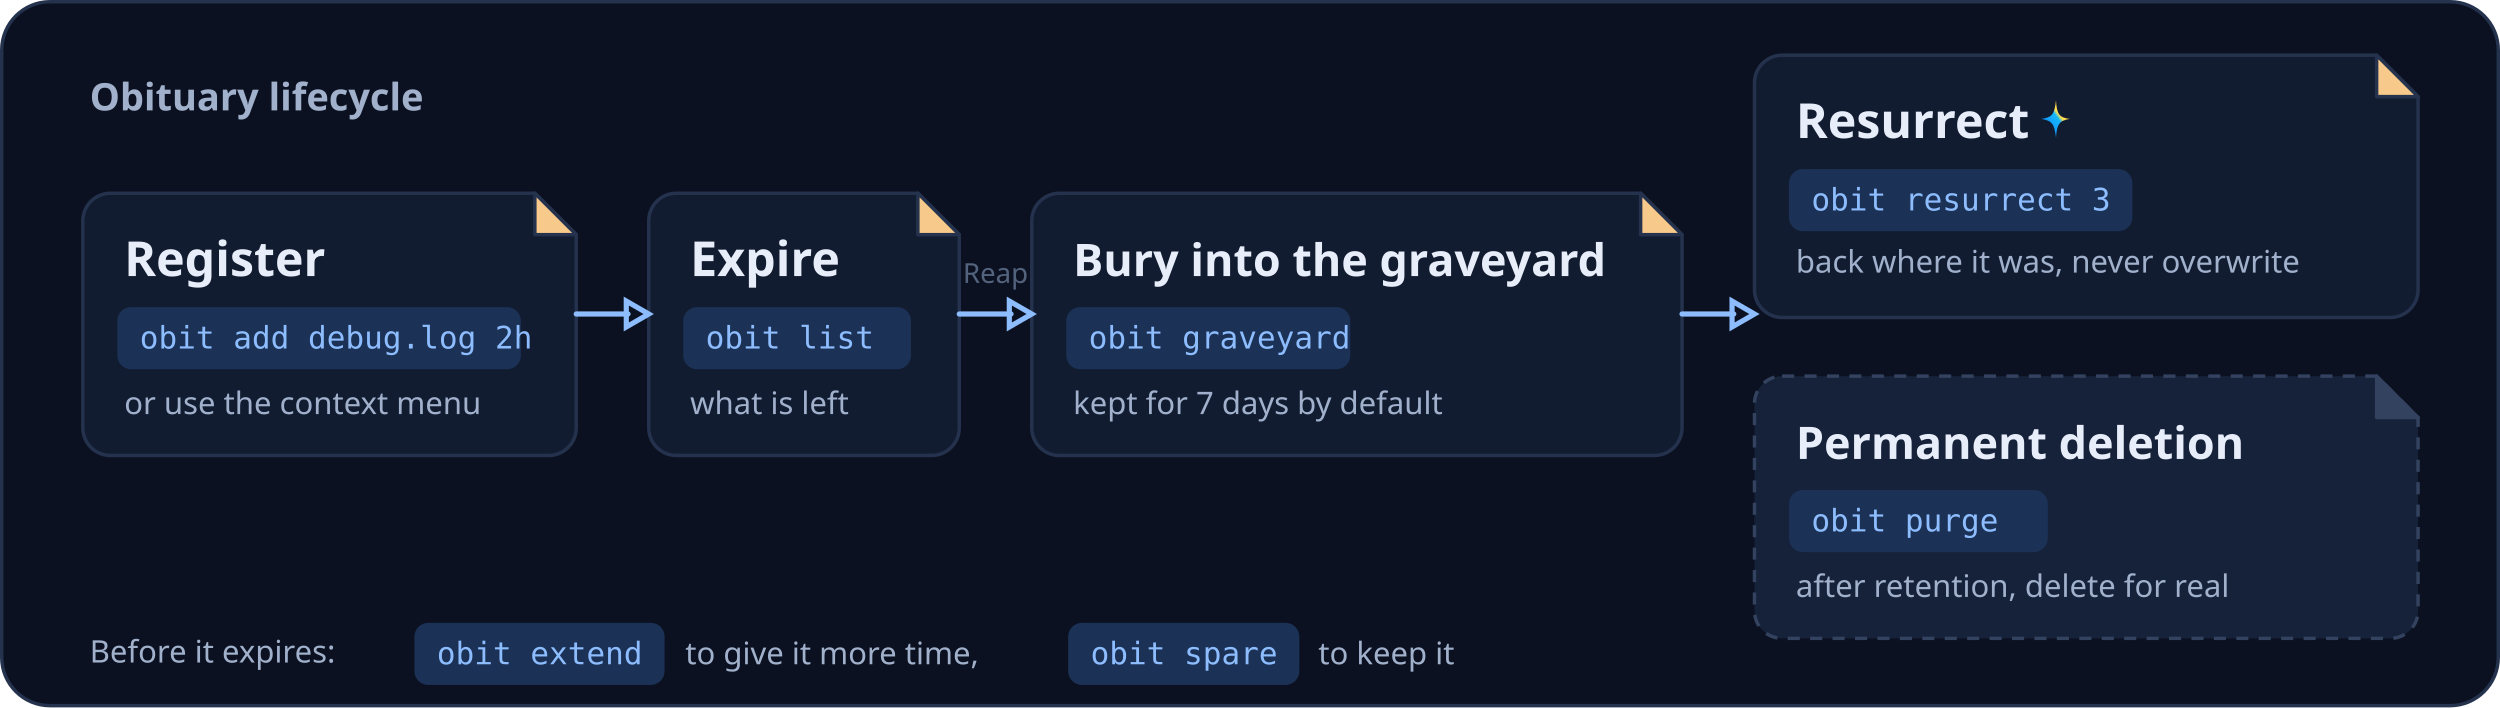
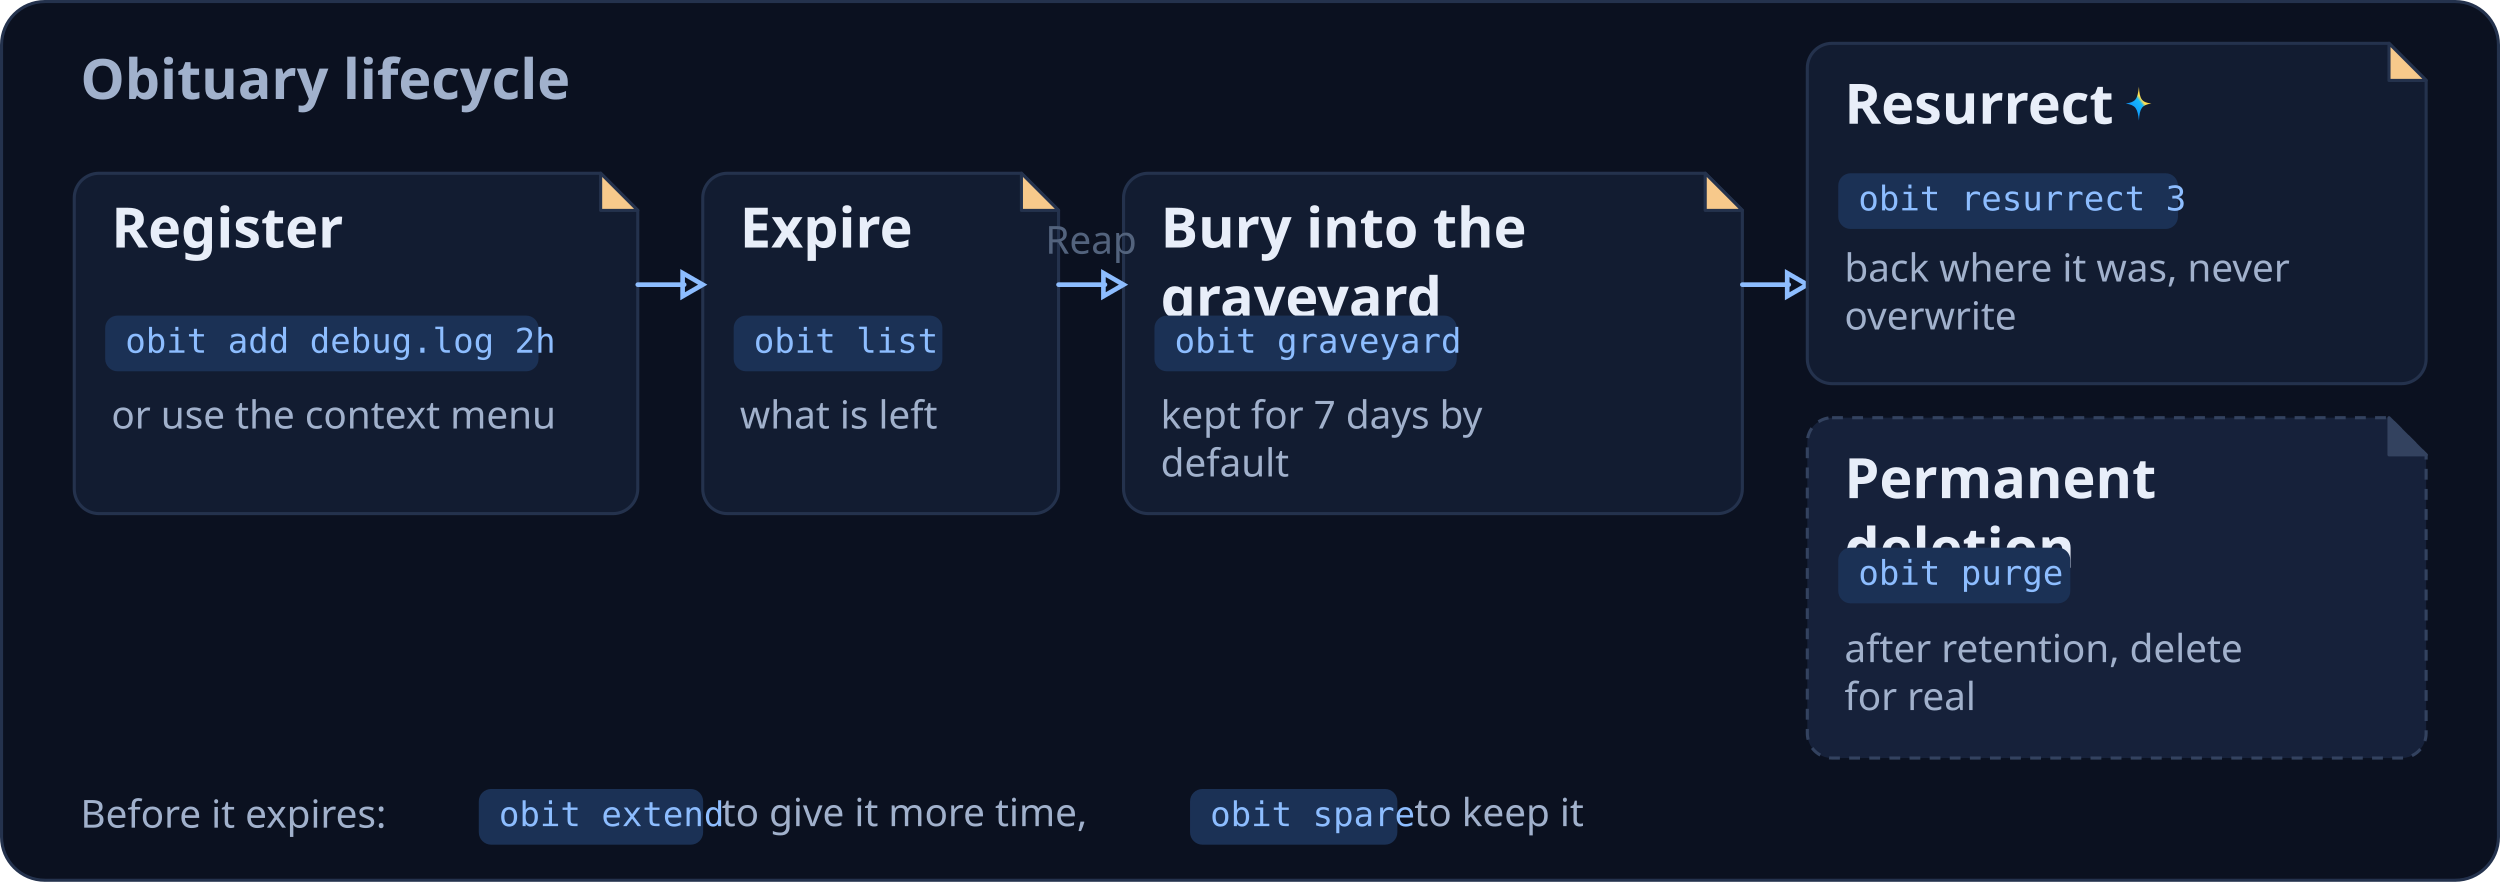
- <svg xmlns="http://www.w3.org/2000/svg" width="1449" height="410" viewBox="0 0 1449 410" role="img" aria-labelledby="title desc">
+ <svg xmlns="http://www.w3.org/2000/svg" width="1616" height="570" viewBox="0 0 1616 570" role="img" aria-labelledby="title desc">
  <defs>
    <linearGradient id="spark" x1="0" y1="1" x2="1" y2="0">
      <stop stop-color="#0876FF" />
      <stop offset=".55" stop-color="#16B8FA" />
      <stop offset=".62" stop-color="#FFE052" />
      <stop offset="1" stop-color="#FFB329" />
    </linearGradient>
  </defs>
-   <rect x="1" y="1" width="1447" height="408" rx="28" fill="#0B1120" stroke="#24324D" stroke-width="2" />
+   <rect x="1" y="1" width="1614" height="568" rx="28" fill="#0B1120" stroke="#24324D" stroke-width="2" />
  <g font-family="-apple-system, BlinkMacSystemFont, 'Segoe UI', 'Noto Sans', 'Noto Sans CJK SC', 'Noto Sans CJK TC', 'Noto Sans JP', 'Noto Sans KR', 'Noto Sans Cyrillic', 'Microsoft YaHei', 'PingFang SC', 'Hiragino Sans', 'Malgun Gothic', sans-serif">
-     <text x="52" y="64" font-family="-apple-system, BlinkMacSystemFont, 'Segoe UI', 'Noto Sans', 'Noto Sans CJK SC', 'Noto Sans CJK TC', 'Noto Sans JP', 'Noto Sans KR', 'Noto Sans Cyrillic', 'Microsoft YaHei', 'PingFang SC', 'Hiragino Sans', 'Malgun Gothic', sans-serif" font-size="22" fill="#A1B1CC" font-weight="600" id="section">Obituary lifecycle</text>
-     <path d="M64 112H310L334 136V248A16 16 0 0 1 318 264H64A16 16 0 0 1 48 248V128A16 16 0 0 1 64 112Z" fill="#121C31" stroke="#24324D" stroke-width="2" />
-     <path d="M310 112V136H334Z" fill="#F7C98B" stroke="#24324D" stroke-width="2" stroke-linejoin="round" />
-     <text x="72" y="160" font-family="-apple-system, BlinkMacSystemFont, 'Segoe UI', 'Noto Sans', 'Noto Sans CJK SC', 'Noto Sans CJK TC', 'Noto Sans JP', 'Noto Sans KR', 'Noto Sans Cyrillic', 'Microsoft YaHei', 'PingFang SC', 'Hiragino Sans', 'Malgun Gothic', sans-serif" font-size="28" fill="#E8EEF9" font-weight="700" id="register">Register</text>
-     <rect x="68" y="178" width="233.9" height="36" rx="8" fill="#1B3155" />
-     <text x="81" y="202" font-family="ui-monospace, 'Cascadia Code', 'SF Mono', Consolas, monospace" font-size="18" fill="#8DBDFF">obit add debug.log 2h</text>
-     <text x="72" y="240" font-family="-apple-system, BlinkMacSystemFont, 'Segoe UI', 'Noto Sans', 'Noto Sans CJK SC', 'Noto Sans CJK TC', 'Noto Sans JP', 'Noto Sans KR', 'Noto Sans Cyrillic', 'Microsoft YaHei', 'PingFang SC', 'Hiragino Sans', 'Malgun Gothic', sans-serif" font-size="18" fill="#A1B1CC" id="register_note">or use the context menu</text>
-     <path d="M392 112H532L556 136V248A16 16 0 0 1 540 264H392A16 16 0 0 1 376 248V128A16 16 0 0 1 392 112Z" fill="#121C31" stroke="#24324D" stroke-width="2" />
-     <path d="M532 112V136H556Z" fill="#F7C98B" stroke="#24324D" stroke-width="2" stroke-linejoin="round" />
-     <text x="400" y="160" font-family="-apple-system, BlinkMacSystemFont, 'Segoe UI', 'Noto Sans', 'Noto Sans CJK SC', 'Noto Sans CJK TC', 'Noto Sans JP', 'Noto Sans KR', 'Noto Sans Cyrillic', 'Microsoft YaHei', 'PingFang SC', 'Hiragino Sans', 'Malgun Gothic', sans-serif" font-size="28" fill="#E8EEF9" font-weight="700" id="expire">Expire</text>
-     <rect x="396" y="178" width="132" height="36" rx="8" fill="#1B3155" />
-     <text x="409" y="202" font-family="ui-monospace, 'Cascadia Code', 'SF Mono', Consolas, monospace" font-size="18" fill="#8DBDFF">obit list</text>
-     <text x="400" y="240" font-family="-apple-system, BlinkMacSystemFont, 'Segoe UI', 'Noto Sans', 'Noto Sans CJK SC', 'Noto Sans CJK TC', 'Noto Sans JP', 'Noto Sans KR', 'Noto Sans Cyrillic', 'Microsoft YaHei', 'PingFang SC', 'Hiragino Sans', 'Malgun Gothic', sans-serif" font-size="18" fill="#A1B1CC" id="expire_note">what is left</text>
-     <path d="M614 112H950.9L974.9 136V248A16 16 0 0 1 958.9 264H614A16 16 0 0 1 598 248V128A16 16 0 0 1 614 112Z" fill="#121C31" stroke="#24324D" stroke-width="2" />
-     <path d="M950.9 112V136H974.9Z" fill="#F7C98B" stroke="#24324D" stroke-width="2" stroke-linejoin="round" />
-     <text x="622" y="160" font-family="-apple-system, BlinkMacSystemFont, 'Segoe UI', 'Noto Sans', 'Noto Sans CJK SC', 'Noto Sans CJK TC', 'Noto Sans JP', 'Noto Sans KR', 'Noto Sans Cyrillic', 'Microsoft YaHei', 'PingFang SC', 'Hiragino Sans', 'Malgun Gothic', sans-serif" font-size="26" fill="#E8EEF9" font-weight="700" id="bury">Bury into the graveyard</text>
-     <rect x="618" y="178" width="164.6" height="36" rx="8" fill="#1B3155" />
-     <text x="631" y="202" font-family="ui-monospace, 'Cascadia Code', 'SF Mono', Consolas, monospace" font-size="18" fill="#8DBDFF">obit graveyard</text>
-     <text x="622" y="240" font-family="-apple-system, BlinkMacSystemFont, 'Segoe UI', 'Noto Sans', 'Noto Sans CJK SC', 'Noto Sans CJK TC', 'Noto Sans JP', 'Noto Sans KR', 'Noto Sans Cyrillic', 'Microsoft YaHei', 'PingFang SC', 'Hiragino Sans', 'Malgun Gothic', sans-serif" font-size="18" fill="#A1B1CC" id="bury_note">kept for 7 days by default</text>
-     <path d="M334 182H364M376 182l-13 -7.5v15Z" stroke="#8DBDFF" stroke-width="3" stroke-linecap="round" fill="none" />
-     <path d="M556 182H586M598 182l-13 -7.5v15Z" stroke="#8DBDFF" stroke-width="3" stroke-linecap="round" fill="none" />
-     <text x="577.0" y="164" font-family="-apple-system, BlinkMacSystemFont, 'Segoe UI', 'Noto Sans', 'Noto Sans CJK SC', 'Noto Sans CJK TC', 'Noto Sans JP', 'Noto Sans KR', 'Noto Sans Cyrillic', 'Microsoft YaHei', 'PingFang SC', 'Hiragino Sans', 'Malgun Gothic', sans-serif" font-size="16" fill="#53637D" text-anchor="middle">Reap</text>
-     <path d="M974.9 182H1004.9M1016.9 182l-13 -7.5v15Z" stroke="#8DBDFF" stroke-width="3" stroke-linecap="round" fill="none" />
-     <path d="M1032.9 32H1377.5L1401.5 56V168A16 16 0 0 1 1385.5 184H1032.9A16 16 0 0 1 1016.9 168V48A16 16 0 0 1 1032.9 32Z" fill="#121C31" stroke="#24324D" stroke-width="2" />
-     <path d="M1377.5 32V56H1401.5Z" fill="#F7C98B" stroke="#24324D" stroke-width="2" stroke-linejoin="round" />
-     <text x="1040.9" y="80" font-family="-apple-system, BlinkMacSystemFont, 'Segoe UI', 'Noto Sans', 'Noto Sans CJK SC', 'Noto Sans CJK TC', 'Noto Sans JP', 'Noto Sans KR', 'Noto Sans Cyrillic', 'Microsoft YaHei', 'PingFang SC', 'Hiragino Sans', 'Malgun Gothic', sans-serif" font-size="28" fill="#E8EEF9" font-weight="700" id="resurrect">Resurrect</text>
-     <path id="resurrect-star" d="M17.6 9.4c.3 5.3 1.2 6.5 5.2 7-4 .6-4.9 2-5.2 7.1-.6-5.1-1.3-6.4-5.5-7.1 4.2-.6 4.9-1.8 5.5-7Z" fill="url(#spark)" transform="translate(1191.5 69) scale(1.55) translate(-17.5 -16.45)" />
-     <rect x="1036.9" y="98" width="199" height="36" rx="8" fill="#1B3155" />
-     <text x="1049.9" y="122" font-family="ui-monospace, 'Cascadia Code', 'SF Mono', Consolas, monospace" font-size="18" fill="#8DBDFF">obit resurrect 3</text>
-     <text x="1040.9" y="158" font-family="-apple-system, BlinkMacSystemFont, 'Segoe UI', 'Noto Sans', 'Noto Sans CJK SC', 'Noto Sans CJK TC', 'Noto Sans JP', 'Noto Sans KR', 'Noto Sans Cyrillic', 'Microsoft YaHei', 'PingFang SC', 'Hiragino Sans', 'Malgun Gothic', sans-serif" font-size="18" fill="#A1B1CC" id="resurrect-note">back where it was, never overwrite</text>
-     <path d="M1032.9 218H1377.5L1401.5 242V354A16 16 0 0 1 1385.5 370H1032.9A16 16 0 0 1 1016.9 354V234A16 16 0 0 1 1032.9 218Z" fill="#16213A" stroke="#33425F" stroke-width="2" stroke-dasharray="7 6" />
-     <path d="M1377.5 218V242H1401.5Z" fill="#33425F" stroke="#33425F" stroke-width="2" stroke-linejoin="round" />
-     <text x="1040.9" y="266" font-family="-apple-system, BlinkMacSystemFont, 'Segoe UI', 'Noto Sans', 'Noto Sans CJK SC', 'Noto Sans CJK TC', 'Noto Sans JP', 'Noto Sans KR', 'Noto Sans Cyrillic', 'Microsoft YaHei', 'PingFang SC', 'Hiragino Sans', 'Malgun Gothic', sans-serif" font-size="26" fill="#E8EEF9" font-weight="700" id="purge">Permanent deletion</text>
-     <rect x="1036.9" y="284" width="150" height="36" rx="8" fill="#1B3155" />
-     <text x="1049.9" y="308" font-family="ui-monospace, 'Cascadia Code', 'SF Mono', Consolas, monospace" font-size="18" fill="#8DBDFF">obit purge</text>
-     <text x="1040.9" y="346" font-family="-apple-system, BlinkMacSystemFont, 'Segoe UI', 'Noto Sans', 'Noto Sans CJK SC', 'Noto Sans CJK TC', 'Noto Sans JP', 'Noto Sans KR', 'Noto Sans Cyrillic', 'Microsoft YaHei', 'PingFang SC', 'Hiragino Sans', 'Malgun Gothic', sans-serif" font-size="18" fill="#A1B1CC" id="purge-note">after retention, delete for real</text>
-     <text x="52" y="384" font-family="-apple-system, BlinkMacSystemFont, 'Segoe UI', 'Noto Sans', 'Noto Sans CJK SC', 'Noto Sans CJK TC', 'Noto Sans JP', 'Noto Sans KR', 'Noto Sans Cyrillic', 'Microsoft YaHei', 'PingFang SC', 'Hiragino Sans', 'Malgun Gothic', sans-serif" font-size="18" fill="#A1B1CC" id="before">Before it expires:</text>
-     <rect x="240.2" y="361" width="145" height="36" rx="8" fill="#1B3155" />
-     <text x="253.2" y="385" font-family="ui-monospace, 'Cascadia Code', 'SF Mono', Consolas, monospace" font-size="18" fill="#8DBDFF">obit extend</text>
-     <text x="397.2" y="385" font-family="-apple-system, BlinkMacSystemFont, 'Segoe UI', 'Noto Sans', 'Noto Sans CJK SC', 'Noto Sans CJK TC', 'Noto Sans JP', 'Noto Sans KR', 'Noto Sans Cyrillic', 'Microsoft YaHei', 'PingFang SC', 'Hiragino Sans', 'Malgun Gothic', sans-serif" font-size="18" fill="#A1B1CC" id="extend-note">to give it more time,</text>
-     <rect x="619.1" y="361" width="134" height="36" rx="8" fill="#1B3155" />
-     <text x="632.1" y="385" font-family="ui-monospace, 'Cascadia Code', 'SF Mono', Consolas, monospace" font-size="18" fill="#8DBDFF">obit spare</text>
-     <text x="764.1" y="385" font-family="-apple-system, BlinkMacSystemFont, 'Segoe UI', 'Noto Sans', 'Noto Sans CJK SC', 'Noto Sans CJK TC', 'Noto Sans JP', 'Noto Sans KR', 'Noto Sans Cyrillic', 'Microsoft YaHei', 'PingFang SC', 'Hiragino Sans', 'Malgun Gothic', sans-serif" font-size="18" fill="#A1B1CC" id="spare-note">to keep it</text>
+     <text x="52" y="64" font-family="-apple-system, BlinkMacSystemFont, 'Segoe UI', 'Noto Sans', 'Noto Sans CJK SC', 'Noto Sans CJK TC', 'Noto Sans JP', 'Noto Sans KR', 'Noto Sans Cyrillic', 'Microsoft YaHei', 'PingFang SC', 'Hiragino Sans', 'Malgun Gothic', sans-serif" font-size="36.0" fill="#A1B1CC" font-weight="600" id="section">Obituary lifecycle</text>
+     <path d="M64 112H388.25L412.25 136V316A16 16 0 0 1 396.25 332H64A16 16 0 0 1 48 316V128A16 16 0 0 1 64 112Z" fill="#121C31" stroke="#24324D" stroke-width="2" />
+     <path d="M388.25 112V136H412.25Z" fill="#F7C98B" stroke="#24324D" stroke-width="2" stroke-linejoin="round" />
+     <text x="72" y="160" font-family="-apple-system, BlinkMacSystemFont, 'Segoe UI', 'Noto Sans', 'Noto Sans CJK SC', 'Noto Sans CJK TC', 'Noto Sans JP', 'Noto Sans KR', 'Noto Sans Cyrillic', 'Microsoft YaHei', 'PingFang SC', 'Hiragino Sans', 'Malgun Gothic', sans-serif" font-size="36.0" fill="#E8EEF9" font-weight="700" id="register">Register</text>
+     <rect x="68" y="204" width="280.1" height="36" rx="8" fill="#1B3155" />
+     <text x="81" y="228" font-family="ui-monospace, 'Cascadia Code', 'SF Mono', Consolas, monospace" font-size="22.0" fill="#8DBDFF">obit add debug.log 2h</text>
+     <text x="72" y="277" font-family="-apple-system, BlinkMacSystemFont, 'Segoe UI', 'Noto Sans', 'Noto Sans CJK SC', 'Noto Sans CJK TC', 'Noto Sans JP', 'Noto Sans KR', 'Noto Sans Cyrillic', 'Microsoft YaHei', 'PingFang SC', 'Hiragino Sans', 'Malgun Gothic', sans-serif" font-size="25.0" fill="#A1B1CC" id="register_note">or use the context menu</text>
+     <path d="M470.25 112H660.25L684.25 136V316A16 16 0 0 1 668.25 332H470.25A16 16 0 0 1 454.25 316V128A16 16 0 0 1 470.25 112Z" fill="#121C31" stroke="#24324D" stroke-width="2" />
+     <path d="M660.25 112V136H684.25Z" fill="#F7C98B" stroke="#24324D" stroke-width="2" stroke-linejoin="round" />
+     <text x="478.25" y="160" font-family="-apple-system, BlinkMacSystemFont, 'Segoe UI', 'Noto Sans', 'Noto Sans CJK SC', 'Noto Sans CJK TC', 'Noto Sans JP', 'Noto Sans KR', 'Noto Sans Cyrillic', 'Microsoft YaHei', 'PingFang SC', 'Hiragino Sans', 'Malgun Gothic', sans-serif" font-size="36.0" fill="#E8EEF9" font-weight="700" id="expire">Expire</text>
+     <rect x="474.25" y="204" width="134.9" height="36" rx="8" fill="#1B3155" />
+     <text x="487.25" y="228" font-family="ui-monospace, 'Cascadia Code', 'SF Mono', Consolas, monospace" font-size="22.0" fill="#8DBDFF">obit list</text>
+     <text x="478.25" y="277" font-family="-apple-system, BlinkMacSystemFont, 'Segoe UI', 'Noto Sans', 'Noto Sans CJK SC', 'Noto Sans CJK TC', 'Noto Sans JP', 'Noto Sans KR', 'Noto Sans Cyrillic', 'Microsoft YaHei', 'PingFang SC', 'Hiragino Sans', 'Malgun Gothic', sans-serif" font-size="25.0" fill="#A1B1CC" id="expire_note">what is left</text>
+     <path d="M742.25 112H1102.25L1126.25 136V316A16 16 0 0 1 1110.25 332H742.25A16 16 0 0 1 726.25 316V128A16 16 0 0 1 742.25 112Z" fill="#121C31" stroke="#24324D" stroke-width="2" />
+     <path d="M1102.25 112V136H1126.25Z" fill="#F7C98B" stroke="#24324D" stroke-width="2" stroke-linejoin="round" />
+     <text x="750.25" y="160" font-family="-apple-system, BlinkMacSystemFont, 'Segoe UI', 'Noto Sans', 'Noto Sans CJK SC', 'Noto Sans CJK TC', 'Noto Sans JP', 'Noto Sans KR', 'Noto Sans Cyrillic', 'Microsoft YaHei', 'PingFang SC', 'Hiragino Sans', 'Malgun Gothic', sans-serif" font-size="36.0" fill="#E8EEF9" font-weight="700" id="bury">Bury into the</text>
+     <text x="750.25" y="205" font-family="-apple-system, BlinkMacSystemFont, 'Segoe UI', 'Noto Sans', 'Noto Sans CJK SC', 'Noto Sans CJK TC', 'Noto Sans JP', 'Noto Sans KR', 'Noto Sans Cyrillic', 'Microsoft YaHei', 'PingFang SC', 'Hiragino Sans', 'Malgun Gothic', sans-serif" font-size="36.0" fill="#E8EEF9" font-weight="700" id="bury">graveyard</text>
+     <rect x="746.25" y="204" width="195.4" height="36" rx="8" fill="#1B3155" />
+     <text x="759.25" y="228" font-family="ui-monospace, 'Cascadia Code', 'SF Mono', Consolas, monospace" font-size="22.0" fill="#8DBDFF">obit graveyard</text>
+     <text x="750.25" y="277" font-family="-apple-system, BlinkMacSystemFont, 'Segoe UI', 'Noto Sans', 'Noto Sans CJK SC', 'Noto Sans CJK TC', 'Noto Sans JP', 'Noto Sans KR', 'Noto Sans Cyrillic', 'Microsoft YaHei', 'PingFang SC', 'Hiragino Sans', 'Malgun Gothic', sans-serif" font-size="25.0" fill="#A1B1CC" id="bury_note">kept for 7 days by</text>
+     <text x="750.25" y="308" font-family="-apple-system, BlinkMacSystemFont, 'Segoe UI', 'Noto Sans', 'Noto Sans CJK SC', 'Noto Sans CJK TC', 'Noto Sans JP', 'Noto Sans KR', 'Noto Sans Cyrillic', 'Microsoft YaHei', 'PingFang SC', 'Hiragino Sans', 'Malgun Gothic', sans-serif" font-size="25.0" fill="#A1B1CC" id="bury_note">default</text>
+     <path d="M412.25 184H442.25M454.25 184l-13 -7.5v15Z" stroke="#8DBDFF" stroke-width="3" stroke-linecap="round" fill="none" />
+     <path d="M684.25 184H714.25M726.25 184l-13 -7.5v15Z" stroke="#8DBDFF" stroke-width="3" stroke-linecap="round" fill="none" />
+     <text x="705.25" y="164.0" font-family="-apple-system, BlinkMacSystemFont, 'Segoe UI', 'Noto Sans', 'Noto Sans CJK SC', 'Noto Sans CJK TC', 'Noto Sans JP', 'Noto Sans KR', 'Noto Sans Cyrillic', 'Microsoft YaHei', 'PingFang SC', 'Hiragino Sans', 'Malgun Gothic', sans-serif" font-size="25.0" fill="#53637D" text-anchor="middle">Reap</text>
+     <path d="M1126.25 184H1156.25M1168.25 184l-13 -7.5v15Z" stroke="#8DBDFF" stroke-width="3" stroke-linecap="round" fill="none" />
+     <path d="M1184.25 28H1544.25L1568.25 52V232A16 16 0 0 1 1552.25 248H1184.25A16 16 0 0 1 1168.25 232V44A16 16 0 0 1 1184.25 28Z" fill="#121C31" stroke="#24324D" stroke-width="2" />
+     <path d="M1544.25 28V52H1568.25Z" fill="#F7C98B" stroke="#24324D" stroke-width="2" stroke-linejoin="round" />
+     <text x="1192.25" y="80" font-family="-apple-system, BlinkMacSystemFont, 'Segoe UI', 'Noto Sans', 'Noto Sans CJK SC', 'Noto Sans CJK TC', 'Noto Sans JP', 'Noto Sans KR', 'Noto Sans Cyrillic', 'Microsoft YaHei', 'PingFang SC', 'Hiragino Sans', 'Malgun Gothic', sans-serif" font-size="36.0" fill="#E8EEF9" font-weight="700" id="resurrect">Resurrect</text>
+     <path id="resurrect-star" d="M17.6 9.4c.3 5.3 1.2 6.5 5.2 7-4 .6-4.9 2-5.2 7.1-.6-5.1-1.3-6.4-5.5-7.1 4.2-.6 4.9-1.8 5.5-7Z" fill="url(#spark)" transform="translate(1382.45 67) scale(1.55) translate(-17.5 -16.45)" />
+     <rect x="1188.25" y="112" width="219.6" height="36" rx="8" fill="#1B3155" />
+     <text x="1201.25" y="136" font-family="ui-monospace, 'Cascadia Code', 'SF Mono', Consolas, monospace" font-size="22.0" fill="#8DBDFF">obit resurrect 3</text>
+     <text x="1192.25" y="182" font-family="-apple-system, BlinkMacSystemFont, 'Segoe UI', 'Noto Sans', 'Noto Sans CJK SC', 'Noto Sans CJK TC', 'Noto Sans JP', 'Noto Sans KR', 'Noto Sans Cyrillic', 'Microsoft YaHei', 'PingFang SC', 'Hiragino Sans', 'Malgun Gothic', sans-serif" font-size="25.0" fill="#A1B1CC" id="resurrect-note">back where it was, never</text>
+     <text x="1192.25" y="213" font-family="-apple-system, BlinkMacSystemFont, 'Segoe UI', 'Noto Sans', 'Noto Sans CJK SC', 'Noto Sans CJK TC', 'Noto Sans JP', 'Noto Sans KR', 'Noto Sans Cyrillic', 'Microsoft YaHei', 'PingFang SC', 'Hiragino Sans', 'Malgun Gothic', sans-serif" font-size="25.0" fill="#A1B1CC" id="resurrect-note">overwrite</text>
+     <path d="M1184.25 270H1544.25L1568.25 294V474A16 16 0 0 1 1552.25 490H1184.25A16 16 0 0 1 1168.25 474V286A16 16 0 0 1 1184.25 270Z" fill="#16213A" stroke="#33425F" stroke-width="2" stroke-dasharray="7 6" />
+     <path d="M1544.25 270V294H1568.25Z" fill="#33425F" stroke="#33425F" stroke-width="2" stroke-linejoin="round" />
+     <text x="1192.25" y="322" font-family="-apple-system, BlinkMacSystemFont, 'Segoe UI', 'Noto Sans', 'Noto Sans CJK SC', 'Noto Sans CJK TC', 'Noto Sans JP', 'Noto Sans KR', 'Noto Sans Cyrillic', 'Microsoft YaHei', 'PingFang SC', 'Hiragino Sans', 'Malgun Gothic', sans-serif" font-size="36.0" fill="#E8EEF9" font-weight="700" id="purge">Permanent</text>
+     <text x="1192.25" y="367" font-family="-apple-system, BlinkMacSystemFont, 'Segoe UI', 'Noto Sans', 'Noto Sans CJK SC', 'Noto Sans CJK TC', 'Noto Sans JP', 'Noto Sans KR', 'Noto Sans Cyrillic', 'Microsoft YaHei', 'PingFang SC', 'Hiragino Sans', 'Malgun Gothic', sans-serif" font-size="36.0" fill="#E8EEF9" font-weight="700" id="purge">deletion</text>
+     <rect x="1188.25" y="354" width="150" height="36" rx="8" fill="#1B3155" />
+     <text x="1201.25" y="378" font-family="ui-monospace, 'Cascadia Code', 'SF Mono', Consolas, monospace" font-size="22.0" fill="#8DBDFF">obit purge</text>
+     <text x="1192.25" y="428" font-family="-apple-system, BlinkMacSystemFont, 'Segoe UI', 'Noto Sans', 'Noto Sans CJK SC', 'Noto Sans CJK TC', 'Noto Sans JP', 'Noto Sans KR', 'Noto Sans Cyrillic', 'Microsoft YaHei', 'PingFang SC', 'Hiragino Sans', 'Malgun Gothic', sans-serif" font-size="25.0" fill="#A1B1CC" id="purge-note">after retention, delete</text>
+     <text x="1192.25" y="459" font-family="-apple-system, BlinkMacSystemFont, 'Segoe UI', 'Noto Sans', 'Noto Sans CJK SC', 'Noto Sans CJK TC', 'Noto Sans JP', 'Noto Sans KR', 'Noto Sans Cyrillic', 'Microsoft YaHei', 'PingFang SC', 'Hiragino Sans', 'Malgun Gothic', sans-serif" font-size="25.0" fill="#A1B1CC" id="purge-note">for real</text>
+     <text x="52" y="535" font-family="-apple-system, BlinkMacSystemFont, 'Segoe UI', 'Noto Sans', 'Noto Sans CJK SC', 'Noto Sans CJK TC', 'Noto Sans JP', 'Noto Sans KR', 'Noto Sans Cyrillic', 'Microsoft YaHei', 'PingFang SC', 'Hiragino Sans', 'Malgun Gothic', sans-serif" font-size="25.0" fill="#A1B1CC" id="before">Before it expires:</text>
+     <rect x="309.5" y="510" width="145" height="36" rx="8" fill="#1B3155" />
+     <text x="322.5" y="534" font-family="ui-monospace, 'Cascadia Code', 'SF Mono', Consolas, monospace" font-size="22.0" fill="#8DBDFF">obit extend</text>
+     <text x="466.5" y="534" font-family="-apple-system, BlinkMacSystemFont, 'Segoe UI', 'Noto Sans', 'Noto Sans CJK SC', 'Noto Sans CJK TC', 'Noto Sans JP', 'Noto Sans KR', 'Noto Sans Cyrillic', 'Microsoft YaHei', 'PingFang SC', 'Hiragino Sans', 'Malgun Gothic', sans-serif" font-size="25.0" fill="#A1B1CC" id="extend-note">to give it more time,</text>
+     <rect x="769.25" y="510" width="134" height="36" rx="8" fill="#1B3155" />
+     <text x="782.25" y="534" font-family="ui-monospace, 'Cascadia Code', 'SF Mono', Consolas, monospace" font-size="22.0" fill="#8DBDFF">obit spare</text>
+     <text x="914.25" y="534" font-family="-apple-system, BlinkMacSystemFont, 'Segoe UI', 'Noto Sans', 'Noto Sans CJK SC', 'Noto Sans CJK TC', 'Noto Sans JP', 'Noto Sans KR', 'Noto Sans Cyrillic', 'Microsoft YaHei', 'PingFang SC', 'Hiragino Sans', 'Malgun Gothic', sans-serif" font-size="25.0" fill="#A1B1CC" id="spare-note">to keep it</text>
  </g>
</svg>
